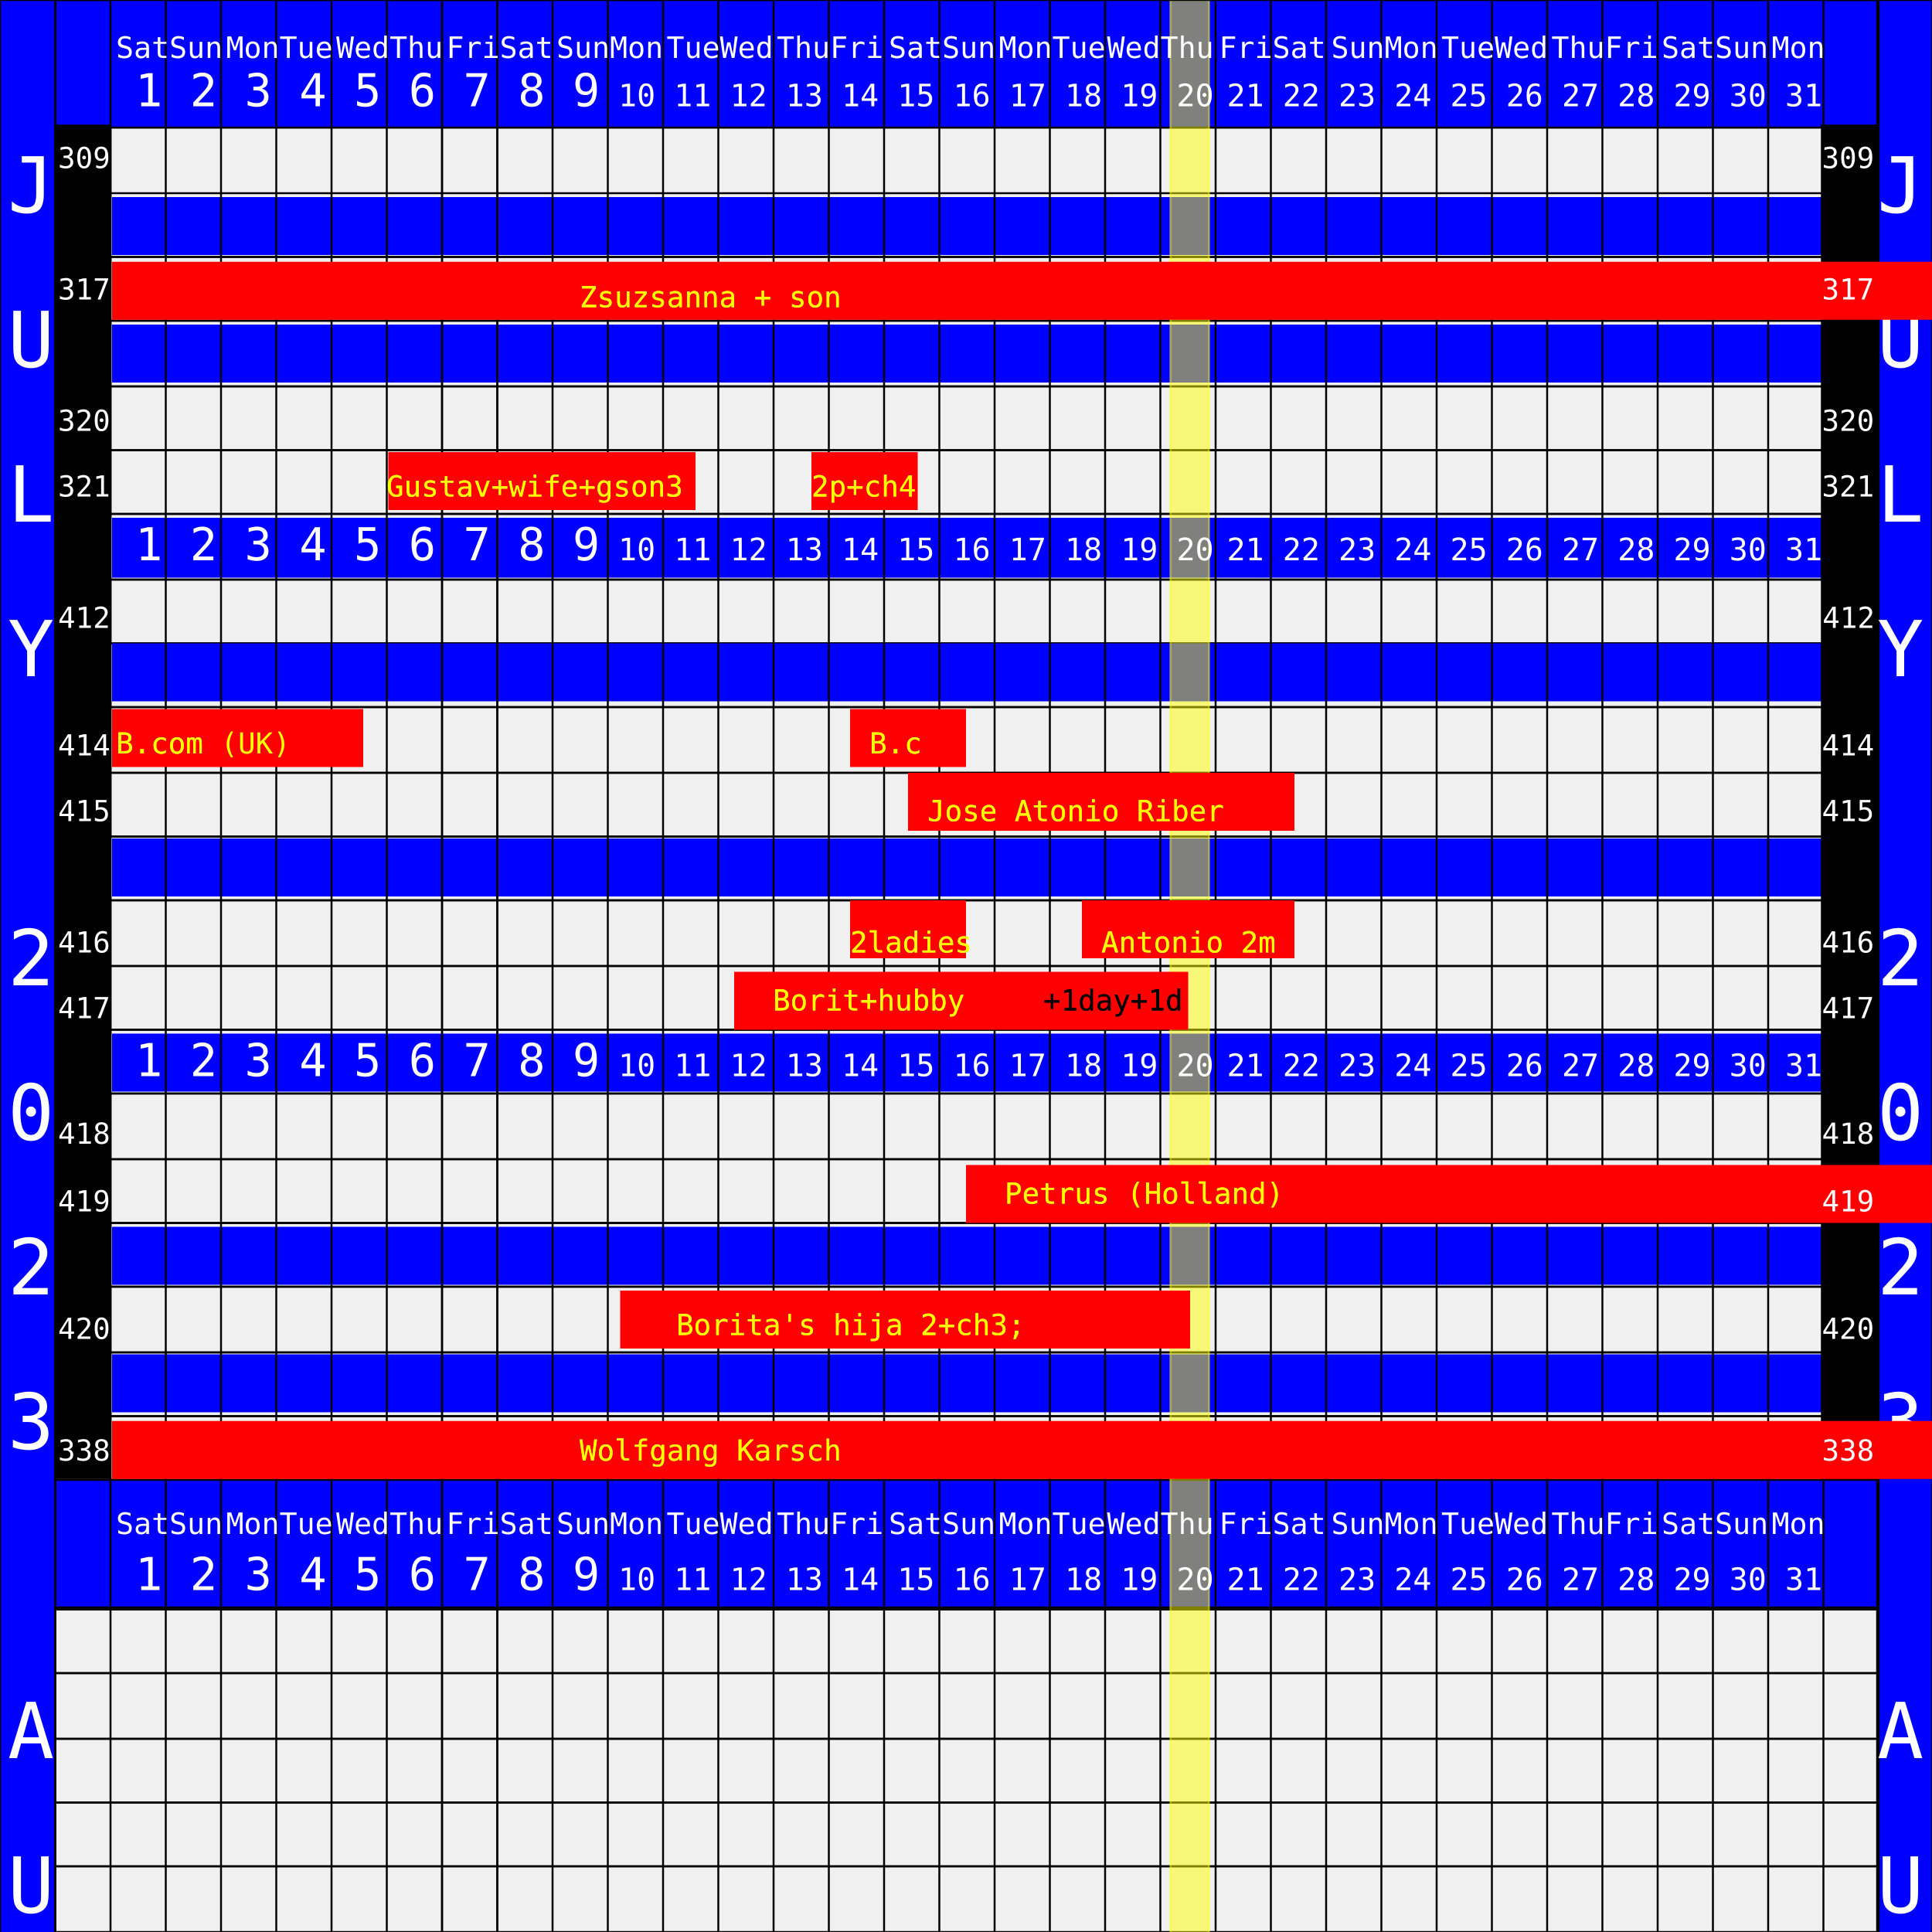
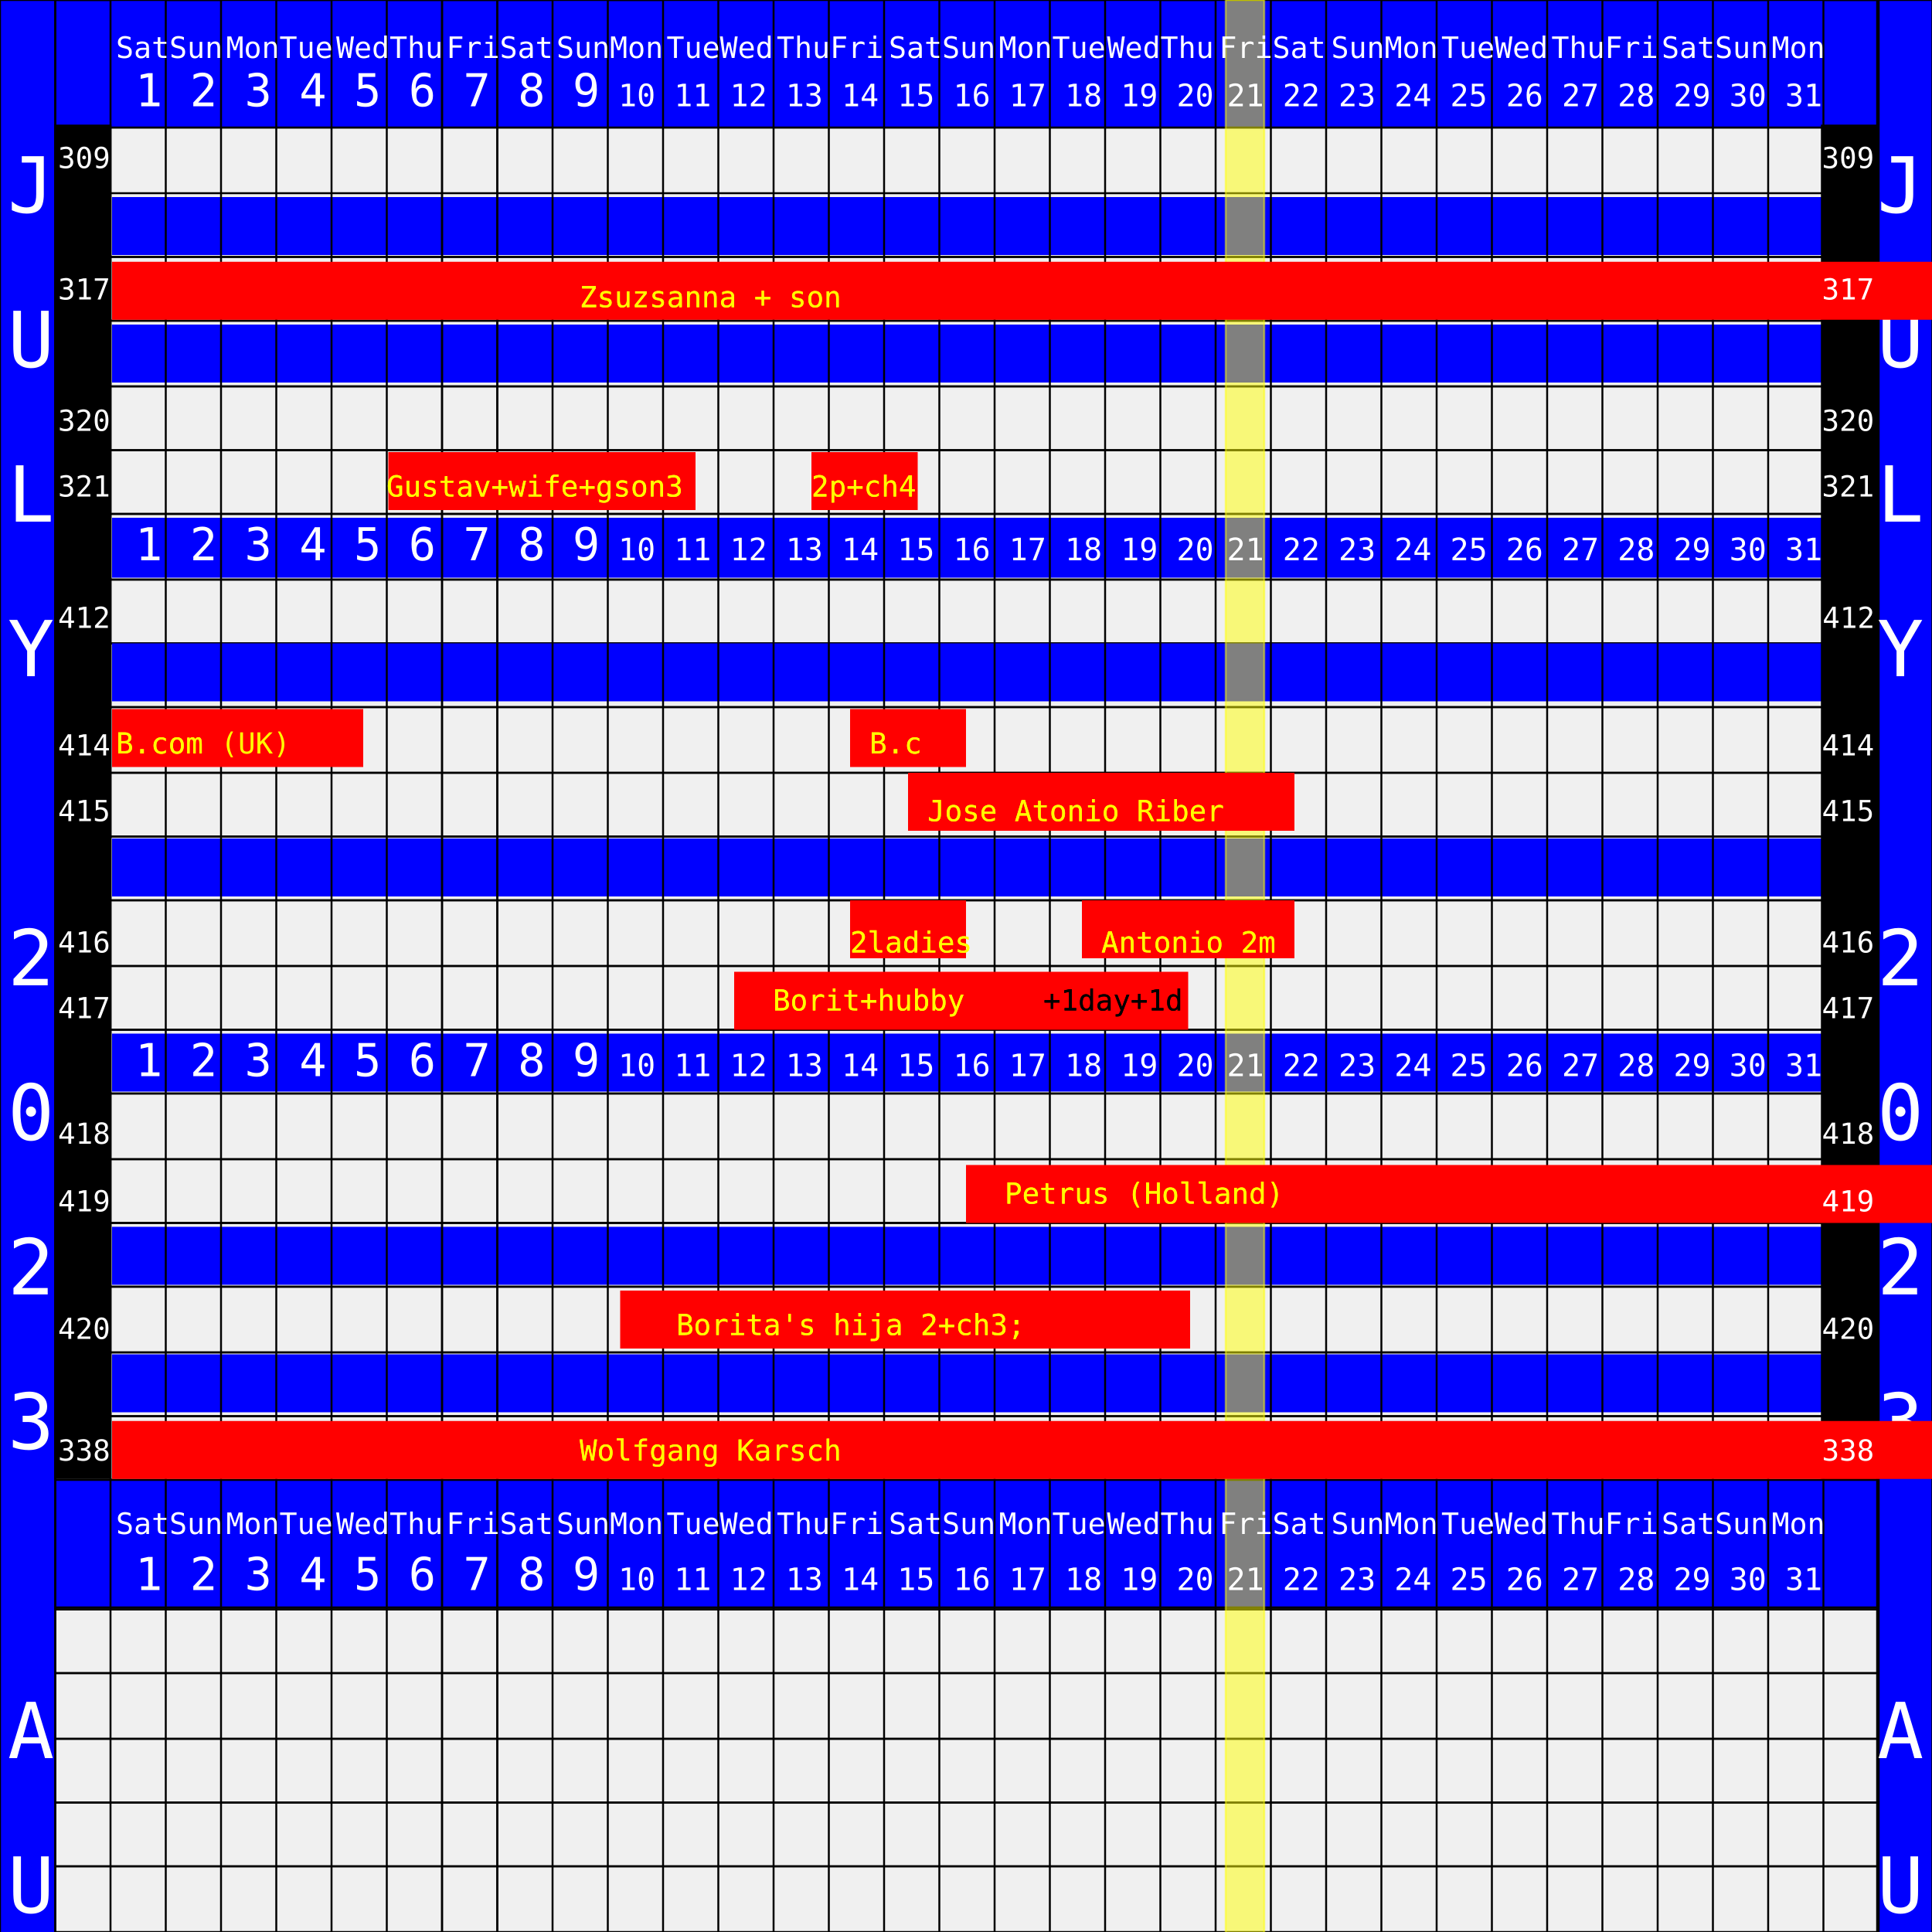
<svg xmlns="http://www.w3.org/2000/svg" width="100%" height="100%" position="absolute" top="0" left="0" viewBox="0 0 1000 1000" preserveAspectRatio="none">

/*  100  horizontals  */

<rect x="0" y="3.3%" width="1200%" height="10%" fill="none" stroke="black" />
  <rect x="0" y="6.6%" width="1200%" height="10%" fill="none" stroke="black" />
  <rect x="0" y="10.0%" width="1200%" height="10%" fill="none" stroke="black" />
  <rect x="0" y="13.3%" width="1200%" height="10%" fill="none" stroke="black" />
  <rect x="0" y="16.6%" width="1200%" height="10%" fill="none" stroke="black" />
  <rect x="0" y="20.0%" width="1200%" height="10%" fill="none" stroke="black" />
  <rect x="0" y="23.3%" width="1200%" height="10%" fill="none" stroke="black" />
  <rect x="0" y="26.6%" width="1200%" height="10%" fill="none" stroke="black" />
  <rect x="0" y="30.0%" width="1200%" height="10%" fill="none" stroke="black" />
  <rect x="0" y="33.3%" width="1200%" height="10%" fill="none" stroke="black" />
  <rect x="0" y="36.6%" width="1200%" height="10%" fill="none" stroke="black" />
  <rect x="0" y="40.0%" width="1200%" height="10%" fill="none" stroke="black" />
  <rect x="0" y="43.3%" width="1200%" height="10%" fill="none" stroke="black" />
  <rect x="0" y="46.6%" width="1200%" height="10%" fill="none" stroke="black" />
  <rect x="0" y="50.0%" width="1200%" height="10%" fill="none" stroke="black" />
  <rect x="0" y="53.3%" width="1200%" height="10%" fill="none" stroke="black" />
  <rect x="0" y="56.6%" width="1200%" height="10%" fill="none" stroke="black" />
  <rect x="0" y="60.0%" width="1200%" height="10%" fill="none" stroke="black" />
  <rect x="0" y="63.3%" width="1200%" height="10%" fill="none" stroke="black" />
  <rect x="0" y="66.6%" width="1200%" height="10%" fill="none" stroke="black" />
  <rect x="0" y="70.0%" width="1200%" height="10%" fill="none" stroke="black" />
  <rect x="0" y="73.3%" width="1200%" height="10%" fill="none" stroke="black" />
  <rect x="0" y="76.6%" width="1200%" height="10%" fill="none" stroke="black" />
  <rect x="0" y="80.0%" width="1200%" height="10%" fill="none" stroke="black" />
  <rect x="0" y="83.3%" width="1200%" height="10%" fill="none" stroke="black" />
  <rect x="0" y="86.6%" width="1200%" height="10%" fill="none" stroke="black" />
  <rect x="0" y="90.0%" width="1200%" height="10%" fill="none" stroke="black" />
  <rect x="0" y="93.3%" width="1200%" height="10%" fill="none" stroke="black" />
  <rect x="0" y="96.6%" width="1200%" height="10%" fill="none" stroke="black" />
  <rect x="0" y="0.00%" width="1200%" height="6.6%" fill="blue" stroke="black" />
  <rect x="0" y="76.6%" width="1200%" height="6.6%" fill="blue" stroke="black" />
  <rect x="5.8%" y="10.2%" width="1200%" height="3%" fill="blue" />
  <rect x="5.8%" y="16.8%" width="1200%" height="3%" fill="blue" />
  <rect x="5.8%" y="26.8%" width="1200%" height="3%" fill="blue" />
  <rect x="5.8%" y="26.9%" width="1200%" height="3%" fill="blue" />
  <rect x="5.8%" y="33.3%" width="1200%" height="3%" fill="blue" />
  <rect x="5.8%" y="43.4%" width="1200%" height="3%" fill="blue" />
  <rect x="5.8%" y="53.5%" width="1200%" height="3%" fill="blue" />
  <rect x="5.8%" y="63.5%" width="1200%" height="3%" fill="blue" />
  <rect x="5.8%" y="70.1%" width="1200%" height="3%" fill="blue" />



/*  57.2  verticals  */

<rect x="0.000%" y="0.0%" width="2.86%" height="1200%" fill="blue" stroke="black" />
  <rect x="2.860%" y="6.5%" width="2.86%" height="70.0%" fill="black" stroke="black" />
  <rect x="94.30%" y="6.5%" width="2.86%" height="70.0%" fill="black" stroke="black" />
  <rect x="97.16%" y="0.0%" width="2.86%" height="1200%" fill="blue" stroke="black" />
  <rect x="2.860%" y="0" width="2.86%" height="1200%" fill="none" stroke="black" />
  <rect x="8.580%" y="0" width="2.86%" height="1200%" fill="none" stroke="black" />
  <rect x="14.30%" y="0" width="2.86%" height="1200%" fill="none" stroke="black" />
  <rect x="20.02%" y="0" width="2.86%" height="1200%" fill="none" stroke="black" />
  <rect x="22.88%" y="0" width="2.86%" height="1200%" fill="none" stroke="black" />
  <rect x="25.74%" y="0" width="2.86%" height="1200%" fill="none" stroke="black" />
  <rect x="31.46%" y="0" width="2.86%" height="1200%" fill="none" stroke="black" />

/*   TODAY   x+2.86  */
- <rect x="60.58%" y="0" width="2%" height="1200%" fill="rgba(255,255,0,.5)" stroke="rgba(255,255,0,.5)" />
+ <rect x="63.44%" y="0" width="2%" height="1200%" fill="rgba(255,255,0,.5)" stroke="rgba(255,255,0,.5)" />
  <rect x="37.18%" y="0" width="2.86%" height="1200%" fill="none" stroke="black" />
  <rect x="42.90%" y="0" width="2.86%" height="1200%" fill="none" stroke="black" />
  <rect x="48.62%" y="0" width="2.86%" height="1200%" fill="none" stroke="black" />
  <rect x="54.34%" y="0" width="2.86%" height="1200%" fill="none" stroke="black" />
  <rect x="60.06%" y="0" width="2.86%" height="1200%" fill="none" stroke="black" />
  <rect x="65.78%" y="0" width="2.86%" height="1200%" fill="none" stroke="black" />
  <rect x="71.50%" y="0" width="2.86%" height="1200%" fill="none" stroke="black" />
  <rect x="77.22%" y="0" width="2.86%" height="1200%" fill="none" stroke="black" />
  <rect x="82.94%" y="0" width="2.86%" height="1200%" fill="none" stroke="black" />
  <rect x="88.66%" y="0" width="2.86%" height="1200%" fill="none" stroke="black" />
  <rect x="94.38%" y="0" width="2.86%" height="1200%" fill="none" stroke="black" />
  <text font-family="Monospace" font-size="40" style="fill:white;">
    <tspan x="0.4%" y="11%">J</tspan>
    <tspan x="97.16%">J</tspan>
    <tspan x="0.4%" y="19%">U</tspan>
    <tspan x="97.16%">U</tspan>
    <tspan x="0.4%" y="27%">L</tspan>
    <tspan x="97.16%">L</tspan>
    <tspan x="0.4%" y="35%">Y</tspan>
    <tspan x="97.16%">Y</tspan>
    <tspan x="0.4%" y="51%">2</tspan>
    <tspan x="97.16%">2</tspan>
    <tspan x="0.4%" y="59%">0</tspan>
    <tspan x="97.16%">0</tspan>
    <tspan x="0.4%" y="67%">2</tspan>
    <tspan x="97.16%">2</tspan>
    <tspan x="0.4%" y="75%">3</tspan>
    <tspan x="97.16%">3</tspan>
    <tspan x="0.4%" y="91%">A</tspan>
    <tspan x="97.16%">A</tspan>
    <tspan x="0.4%" y="99%">U</tspan>
    <tspan x="97.16%">U</tspan>
  </text>


/*  red res strips  */

<rect x="5.8%" y="13.55%" width="100%" height="3%" fill="red" />
  <rect x="5.8%" y="36.7%" width="13%" height="3%" fill="red" />
  <rect x="44%" y="36.7%" width="6%" height="3%" fill="red" />
  <rect x="47%" y="40%" width="20%" height="3%" fill="red" />
  <rect x="44%" y="46.6%" width="6%" height="3%" fill="red" />
  <rect x="56%" y="46.6%" width="11%" height="3%" fill="red" />
  <rect x="38%" y="50.3%" width="23.5%" height="3%" fill="red" />
  <rect x="50%" y="60.3%" width="50%" height="3%" fill="red" />
  <rect x="20.1%" y="23.4%" width="15.9%" height="3%" fill="red" />
  <rect x="42%" y="23.4%" width="5.5%" height="3%" fill="red" />
  <rect x="32.1%" y="66.8%" width="29.5%" height="3%" fill="red" />
  <rect x="5.8%" y="73.55%" width="100%" height="3%" fill="red" />

/*  white apt nos + yellow  res  text  */
<text font-family="Monospace" font-size="15" style="fill:white;">
    <tspan x="3%" y="8.7%">309</tspan>
    <tspan x="94.3%">309</tspan>
    <tspan x="3%" y="12.1%" />
    <tspan x="3%" y="15.5%">317</tspan>
    <tspan x="94.3%">317</tspan>
    <tspan x="30%" y="15.9%" fill="#ff0">Zsuzsanna + son</tspan>
    <tspan x="30%" y="15.9%" fill="#ff0">Zsuzsanna + son</tspan>
    <tspan x="3%" y="22.3%">320</tspan>
    <tspan x="94.3%">320</tspan>
    <tspan x="3%" y="25.7%">321</tspan>
    <tspan x="94.3%">321</tspan>
    <tspan x="20%" fill="#ff0">Gustav+wife+gson3</tspan>
    <tspan x="20%" fill="#ff0">Gustav+wife+gson3</tspan>
    <tspan x="42%" fill="#ff0">2p+ch4</tspan>
    <tspan x="42%" fill="#ff0">2p+ch4</tspan>
    <tspan x="3%" y="29.1%" fill="#ff0" />
    <tspan x="3%" y="32.5%">412</tspan>
    <tspan x="94.33%">412</tspan>
    <tspan x="3%" y="35.9%" />
    <tspan x="3%" y="39.1%">414</tspan>
    <tspan x="94.3%">414</tspan>
    <tspan x="6%" y="39%" fill="#ff0">B.com</tspan>
    <tspan x="6%" y="39%" fill="#ff0">B.com  (UK)</tspan>
    <tspan x="45%" y="39%" fill="#ff0">B.c</tspan>
    <tspan x="45%" y="39%" fill="#ff0">B.c</tspan>
    <tspan x="3%" y="42.5%">415</tspan>
    <tspan x="94.3%">415</tspan>
    <tspan x="48%" y="42.5%" fill="#ff0">Jose Atonio Riber</tspan>
    <tspan x="48%" y="42.5%" fill="#ff0">Jose Atonio Riber</tspan>
    <tspan x="3%" y="49.3%">416</tspan>
    <tspan x="94.3%">416</tspan>
    <tspan x="44%" y="49.3%" fill="#ff0">2ladies</tspan>
    <tspan x="44%" y="49.3%" fill="#ff0">2ladies</tspan>
    <tspan x="57%" y="49.3%" fill="#ff0">Antonio 2m</tspan>
    <tspan x="57%" y="49.3%" fill="#ff0">Antonio 2m</tspan>
    <tspan x="3%" y="52.7%">417</tspan>
    <tspan x="94.3%">417</tspan>
    <tspan x="40%" y="52.3%" fill="#ff0">Borit+hubby</tspan>
    <tspan x="40%" y="52.3%" fill="#ff0">Borit+hubby</tspan>
    <tspan x="54%" y="52.3%" fill="#000">+1day+1d</tspan>
    <tspan x="54%" y="52.3%" fill="#000">+1day+1d</tspan>
    <tspan x="3%" y="59.2%">418</tspan>
    <tspan x="94.3%">418</tspan>
    <tspan x="3%" y="62.7%">419</tspan>
    <tspan x="94.3%">419</tspan>
    <tspan x="52%" y="62.3%" fill="#ff0">Petrus (Holland)</tspan>
    <tspan x="52%" y="62.3%" fill="#ff0">Petrus (Holland)</tspan>
    <tspan x="3%" y="69.3%">420</tspan>
    <tspan x="94.3%">420</tspan>
    <tspan x="35%" y="69.1%" fill="#ff0">Borita's hija 2+ch3;</tspan>
    <tspan x="35%" y="69.1%" fill="#ff0">Borita's hija 2+ch3;</tspan>
    <tspan x="3%" y="75.6%">338</tspan>
    <tspan x="94.3%">338</tspan>
    <tspan x="30%" y="75.6%" fill="#ff0">Wolfgang Karsch</tspan>
    <tspan x="30%" y="75.6%" fill="#ff0">Wolfgang Karsch</tspan>
  </text>


/*  DAYS  OF  THE  WEEK  +  1 to 31  */
<text font-family="Monospace" font-size="15.3" style="fill:white;">
    <tspan x="6.00%" y="3%">SatSun</tspan>
    <tspan x="6.00%" y="79.4%">SatSun</tspan>
    <tspan x="11.7%" y="3%">MonTue</tspan>
    <tspan x="11.7%" y="79.4%">MonTue</tspan>
    <tspan x="17.4%" y="3%">WedThu</tspan>
    <tspan x="17.4%" y="79.4%">WedThu</tspan>
    <tspan x="23.1%" y="3%">FriSat</tspan>
    <tspan x="23.1%" y="79.4%">FriSat</tspan>
    <tspan x="28.8%" y="3%">SunMon</tspan>
    <tspan x="28.8%" y="79.4%">SunMon</tspan>
    <tspan x="34.5%" y="3%">TueWed</tspan>
    <tspan x="34.5%" y="79.4%">TueWed</tspan>
    <tspan x="40.2%" y="3%">ThuFri</tspan>
    <tspan x="40.2%" y="79.4%">ThuFri</tspan>
    <tspan x="46.0%" y="3%">SatSun</tspan>
    <tspan x="46.0%" y="79.4%">SatSun</tspan>
    <tspan x="51.7%" y="3%">MonTue</tspan>
    <tspan x="51.7%" y="79.4%">MonTue</tspan>
    <tspan x="57.3%" y="3%">WedThu</tspan>
    <tspan x="57.3%" y="79.4%">WedThu</tspan>
    <tspan x="63.1%" y="3%">FriSat</tspan>
    <tspan x="63.1%" y="79.4%">FriSat</tspan>
    <tspan x="68.9%" y="3%">SunMon</tspan>
    <tspan x="68.9%" y="79.4%">SunMon</tspan>
    <tspan x="74.6%" y="3%">TueWed</tspan>
    <tspan x="74.6%" y="79.4%">TueWed</tspan>
    <tspan x="80.3%" y="3%">ThuFri</tspan>
    <tspan x="80.3%" y="79.4%">ThuFri</tspan>
    <tspan x="86.0%" y="3%">SatSun</tspan>
    <tspan x="86.0%" y="79.4%">SatSun</tspan>
    <tspan x="91.7%" y="3%">Mon</tspan>
    <tspan x="91.7%" y="79.4%">Mon</tspan>
  </text>
  <text font-family="Monospace" font-size="23.5" style="fill:white;">
    <tspan x="7.00%" y="5.5%">1 2 3 4 5 6 7 8 9</tspan>
    <tspan x="32.0%" y="5.5%" font-size="16">10 11 12 13 14 15 16 17 18 19 20</tspan>
    <tspan x="63.5%" y="5.5%" font-size="16">21 22 23 24 25 26 27 28 29 30 31</tspan>
  </text>
  <text font-family="Monospace" font-size="23.5" style="fill:white;">
    <tspan x="7.00%" y="29%">1 2 3 4 5 6 7 8 9</tspan>
    <tspan x="32.0%" y="29%" font-size="16">10 11 12 13 14 15 16 17 18 19 20</tspan>
    <tspan x="63.5%" y="29%" font-size="16">21 22 23 24 25 26 27 28 29 30 31</tspan>
  </text>
  <text font-family="Monospace" font-size="23.5" style="fill:white;">
    <tspan x="7.00%" y="55.7%">1 2 3 4 5 6 7 8 9</tspan>
    <tspan x="32.0%" y="55.7%" font-size="16">10 11 12 13 14 15 16 17 18 19 20</tspan>
    <tspan x="63.5%" y="55.7%" font-size="16">21 22 23 24 25 26 27 28 29 30 31</tspan>
  </text>
  <text font-family="Monospace" font-size="23.5" style="fill:white;">
    <tspan x="7.00%" y="82.3%">1 2 3 4 5 6 7 8 9</tspan>
    <tspan x="32.0%" y="82.30%" font-size="16">10 11 12 13 14 15 16 17 18 19 20</tspan>
    <tspan x="63.5%" y="82.30%" font-size="16">21 22 23 24 25 26 27 28 29 30 31</tspan>
  </text>
</svg>
